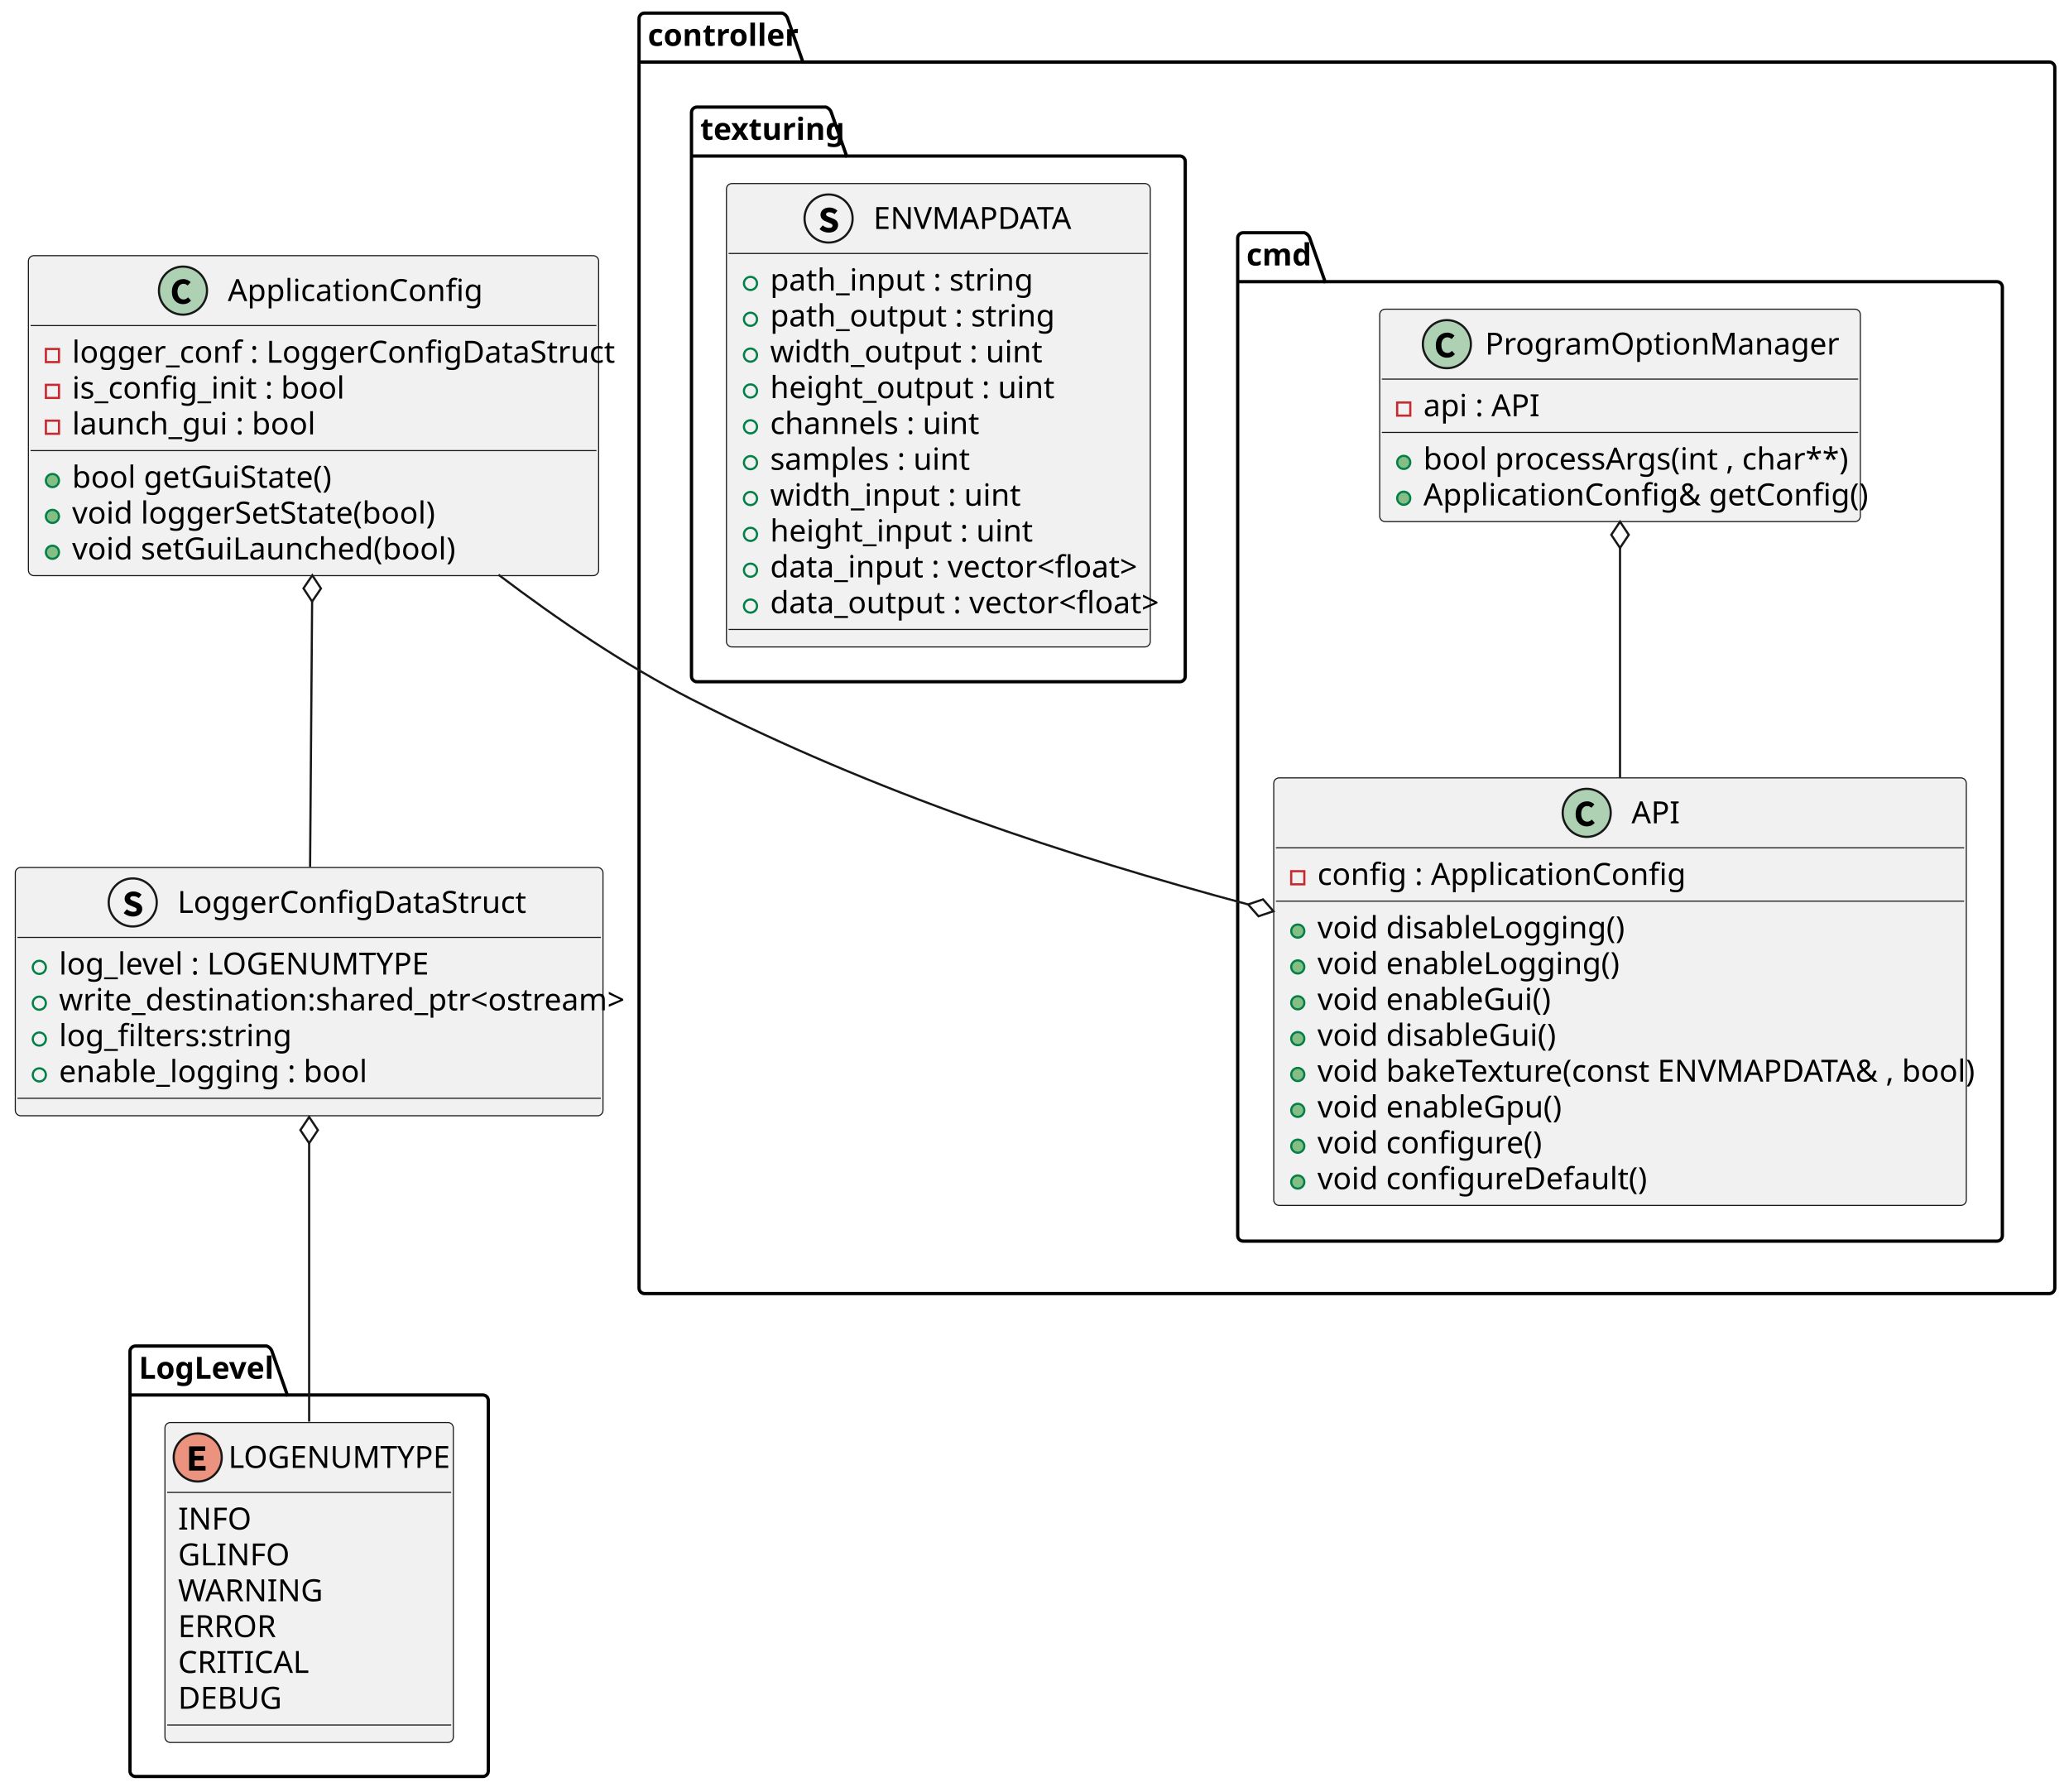
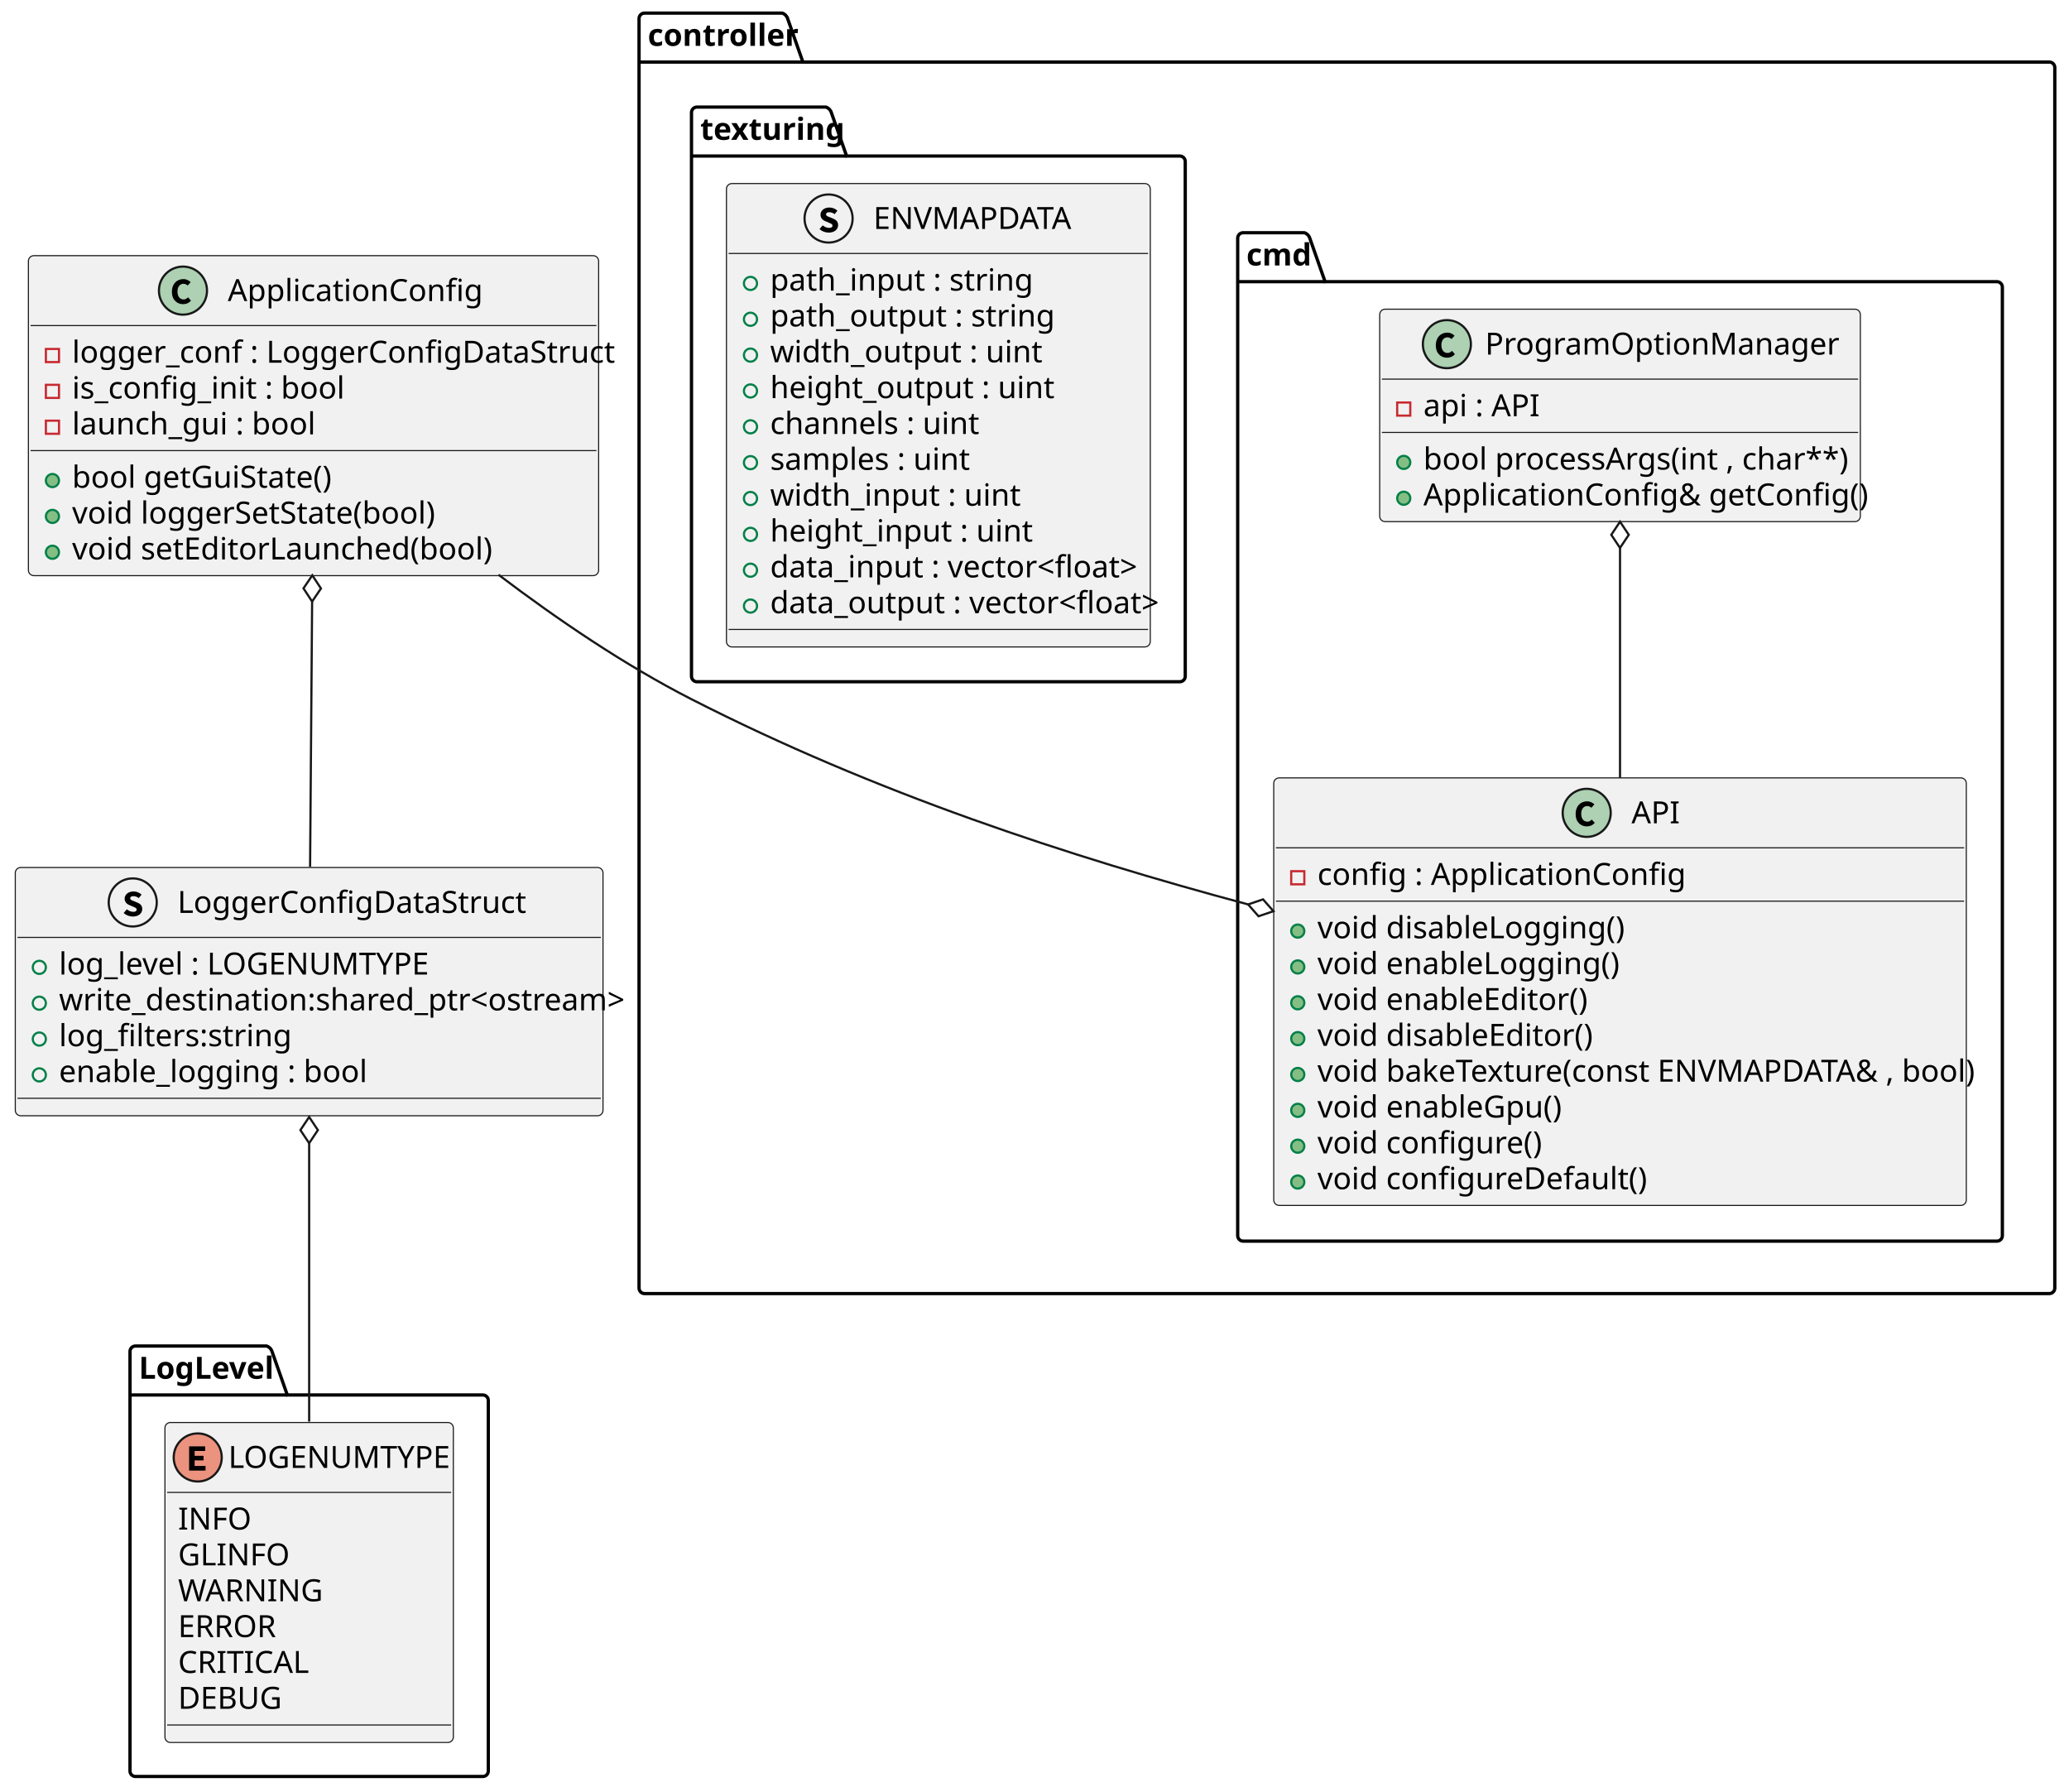
<svg xmlns="http://www.w3.org/2000/svg" contentStyleType="text/css" height="820px" preserveAspectRatio="none" style="width:947px;height:820px;background:#FFFFFF;" version="1.1" viewBox="0 0 947 820" width="947px" zoomAndPan="magnify">
  <defs />
  <g>
    <g id="cluster_controller">
      <path d="M295,6 L358,6 A3.75,3.75 0 0 1 360.5,8.5 L367.5,28.406 L938,28.406 A2.5,2.5 0 0 1 940.5,30.906 L940.5,589.5 A2.5,2.5 0 0 1 938,592 L295,592 A2.5,2.5 0 0 1 292.5,589.5 L292.5,8.5 A2.5,2.5 0 0 1 295,6 " fill="none" style="stroke:#000000;stroke-width:1.5;" />
      <line style="stroke:#000000;stroke-width:1.5;" x1="292.5" x2="367.5" y1="28.406" y2="28.406" />
      <text fill="#000000" font-family="sans-serif" font-size="14" font-weight="bold" lengthAdjust="spacing" textLength="62" x="296.5" y="20.988">controller</text>
    </g>
    <g id="cluster_cmd">
      <path d="M569,106.5 L597,106.5 A3.75,3.75 0 0 1 599.5,109 L606.5,128.906 L914,128.906 A2.5,2.5 0 0 1 916.5,131.406 L916.5,565.5 A2.5,2.5 0 0 1 914,568 L569,568 A2.5,2.5 0 0 1 566.5,565.5 L566.5,109 A2.5,2.5 0 0 1 569,106.5 " fill="none" style="stroke:#000000;stroke-width:1.5;" />
      <line style="stroke:#000000;stroke-width:1.5;" x1="566.5" x2="606.5" y1="128.906" y2="128.906" />
      <text fill="#000000" font-family="sans-serif" font-size="14" font-weight="bold" lengthAdjust="spacing" textLength="27" x="570.5" y="121.488">cmd</text>
    </g>
    <g id="cluster_texturing">
      <path d="M319,49 L378,49 A3.75,3.75 0 0 1 380.5,51.5 L387.5,71.406 L540,71.406 A2.5,2.5 0 0 1 542.5,73.906 L542.5,309.5 A2.5,2.5 0 0 1 540,312 L319,312 A2.5,2.5 0 0 1 316.5,309.5 L316.5,51.5 A2.5,2.5 0 0 1 319,49 " fill="none" style="stroke:#000000;stroke-width:1.5;" />
      <line style="stroke:#000000;stroke-width:1.5;" x1="316.5" x2="387.5" y1="71.406" y2="71.406" />
      <text fill="#000000" font-family="sans-serif" font-size="14" font-weight="bold" lengthAdjust="spacing" textLength="58" x="320.5" y="63.988">texturing</text>
    </g>
    <g id="cluster_LogLevel">
      <path d="M62,616 L122,616 A3.75,3.75 0 0 1 124.5,618.5 L131.5,638.406 L221,638.406 A2.5,2.5 0 0 1 223.5,640.906 L223.5,810.5 A2.5,2.5 0 0 1 221,813 L62,813 A2.5,2.5 0 0 1 59.5,810.5 L59.5,618.5 A2.5,2.5 0 0 1 62,616 " fill="none" style="stroke:#000000;stroke-width:1.5;" />
      <line style="stroke:#000000;stroke-width:1.5;" x1="59.5" x2="131.5" y1="638.406" y2="638.406" />
      <text fill="#000000" font-family="sans-serif" font-size="14" font-weight="bold" lengthAdjust="spacing" textLength="59" x="63.5" y="630.988">LogLevel</text>
    </g>
    <g id="elem_API">
      <rect codeLine="5" fill="#F1F1F1" height="195.656" id="API" rx="2.5" ry="2.5" style="stroke:#181818;stroke-width:0.5;" width="317" x="583" y="356" />
      <ellipse cx="726.25" cy="372" fill="#ADD1B2" rx="11" ry="11" style="stroke:#181818;stroke-width:1.0;" />
      <path d="M726.297,378.203 C727.797,378.203 729.031,377.641 729.938,376.578 L728.562,375.062 C728.016,375.656 727.359,376.047 726.562,376.047 C724.891,376.047 723.734,374.719 723.734,372.438 C723.734,370.219 724.891,368.875 726.453,368.875 C727.266,368.875 727.859,369.188 728.391,369.672 L729.766,368.125 C729.016,367.391 727.859,366.719 726.453,366.719 C723.5,366.719 721.172,368.859 721.172,372.531 C721.172,376.25 723.547,378.203 726.297,378.203 Z " fill="#000000" />
      <text fill="#000000" font-family="sans-serif" font-size="14" lengthAdjust="spacing" textLength="22" x="746.75" y="376.785">API</text>
      <line style="stroke:#181818;stroke-width:0.5;" x1="584" x2="899" y1="388" y2="388" />
      <rect fill="none" height="6" style="stroke:#C82930;stroke-width:1.0;" width="6" x="591" y="398.703" />
      <text fill="#000000" font-family="sans-serif" font-size="14" lengthAdjust="spacing" textLength="159" x="603" y="404.988">config : ApplicationConfig</text>
      <line style="stroke:#181818;stroke-width:0.5;" x1="584" x2="899" y1="412.406" y2="412.406" />
      <ellipse cx="594" cy="426.109" fill="#84BE84" rx="3" ry="3" style="stroke:#038048;stroke-width:1.0;" />
      <text fill="#000000" font-family="sans-serif" font-size="14" lengthAdjust="spacing" textLength="134" x="603" y="429.394">void disableLogging()</text>
      <ellipse cx="594" cy="442.516" fill="#84BE84" rx="3" ry="3" style="stroke:#038048;stroke-width:1.0;" />
      <text fill="#000000" font-family="sans-serif" font-size="14" lengthAdjust="spacing" textLength="131" x="603" y="445.801">void enableLogging()</text>
      <ellipse cx="594" cy="458.922" fill="#84BE84" rx="3" ry="3" style="stroke:#038048;stroke-width:1.0;" />
-       <text fill="#000000" font-family="sans-serif" font-size="14" lengthAdjust="spacing" textLength="101" x="603" y="462.207">void enableGui()</text>
+       <text fill="#000000" font-family="sans-serif" font-size="14" lengthAdjust="spacing" textLength="101" x="603" y="462.207">void enableEditor()</text>
      <ellipse cx="594" cy="475.328" fill="#84BE84" rx="3" ry="3" style="stroke:#038048;stroke-width:1.0;" />
-       <text fill="#000000" font-family="sans-serif" font-size="14" lengthAdjust="spacing" textLength="104" x="603" y="478.613">void disableGui()</text>
+       <text fill="#000000" font-family="sans-serif" font-size="14" lengthAdjust="spacing" textLength="104" x="603" y="478.613">void disableEditor()</text>
      <ellipse cx="594" cy="491.734" fill="#84BE84" rx="3" ry="3" style="stroke:#038048;stroke-width:1.0;" />
      <text fill="#000000" font-family="sans-serif" font-size="14" lengthAdjust="spacing" textLength="291" x="603" y="495.019">void bakeTexture(const ENVMAPDATA&amp; , bool)</text>
      <ellipse cx="594" cy="508.141" fill="#84BE84" rx="3" ry="3" style="stroke:#038048;stroke-width:1.0;" />
      <text fill="#000000" font-family="sans-serif" font-size="14" lengthAdjust="spacing" textLength="106" x="603" y="511.426">void enableGpu()</text>
      <ellipse cx="594" cy="524.547" fill="#84BE84" rx="3" ry="3" style="stroke:#038048;stroke-width:1.0;" />
      <text fill="#000000" font-family="sans-serif" font-size="14" lengthAdjust="spacing" textLength="98" x="603" y="527.832">void configure()</text>
      <ellipse cx="594" cy="540.953" fill="#84BE84" rx="3" ry="3" style="stroke:#038048;stroke-width:1.0;" />
      <text fill="#000000" font-family="sans-serif" font-size="14" lengthAdjust="spacing" textLength="143" x="603" y="544.238">void configureDefault()</text>
    </g>
    <g id="elem_ProgramOptionManager">
      <rect codeLine="18" fill="#F1F1F1" height="97.219" id="ProgramOptionManager" rx="2.5" ry="2.5" style="stroke:#181818;stroke-width:0.5;" width="220" x="631.5" y="141.5" />
      <ellipse cx="662.25" cy="157.5" fill="#ADD1B2" rx="11" ry="11" style="stroke:#181818;stroke-width:1.0;" />
      <path d="M662.297,163.703 C663.797,163.703 665.031,163.141 665.938,162.078 L664.562,160.562 C664.016,161.156 663.359,161.547 662.562,161.547 C660.891,161.547 659.734,160.219 659.734,157.938 C659.734,155.719 660.891,154.375 662.453,154.375 C663.266,154.375 663.859,154.688 664.391,155.172 L665.766,153.625 C665.016,152.891 663.859,152.219 662.453,152.219 C659.5,152.219 657.172,154.359 657.172,158.031 C657.172,161.75 659.547,163.703 662.297,163.703 Z " fill="#000000" />
      <text fill="#000000" font-family="sans-serif" font-size="14" lengthAdjust="spacing" textLength="153" x="679.75" y="162.285">ProgramOptionManager</text>
      <line style="stroke:#181818;stroke-width:0.5;" x1="632.5" x2="850.5" y1="173.5" y2="173.5" />
      <rect fill="none" height="6" style="stroke:#C82930;stroke-width:1.0;" width="6" x="639.5" y="184.203" />
      <text fill="#000000" font-family="sans-serif" font-size="14" lengthAdjust="spacing" textLength="50" x="651.5" y="190.488">api : API</text>
      <line style="stroke:#181818;stroke-width:0.5;" x1="632.5" x2="850.5" y1="197.906" y2="197.906" />
      <ellipse cx="642.5" cy="211.609" fill="#84BE84" rx="3" ry="3" style="stroke:#038048;stroke-width:1.0;" />
      <text fill="#000000" font-family="sans-serif" font-size="14" lengthAdjust="spacing" textLength="183" x="651.5" y="214.894">bool processArgs(int , char**)</text>
      <ellipse cx="642.5" cy="228.016" fill="#84BE84" rx="3" ry="3" style="stroke:#038048;stroke-width:1.0;" />
      <text fill="#000000" font-family="sans-serif" font-size="14" lengthAdjust="spacing" textLength="194" x="651.5" y="231.301">ApplicationConfig&amp; getConfig()</text>
    </g>
    <g id="elem_ENVMAPDATA">
      <rect codeLine="26" fill="#F1F1F1" height="212.062" id="ENVMAPDATA" rx="2.5" ry="2.5" style="stroke:#181818;stroke-width:0.5;" width="194" x="332.5" y="84" />
      <ellipse cx="379.25" cy="100" fill="#F1F1F1" rx="11" ry="11" style="stroke:#181818;stroke-width:1.0;" />
      <path d="M379.312,106.453 C382.062,106.453 383.609,104.859 383.609,103.016 C383.609,101.453 382.703,100.562 381.234,100.016 L379.891,99.438 C378.828,99.047 378.078,98.781 378.078,98.125 C378.078,97.484 378.641,97.125 379.469,97.125 C380.562,97.125 381.25,97.438 382.016,98 L383.297,96.422 C382.297,95.469 380.953,94.969 379.609,94.969 C377.203,94.969 375.547,96.422 375.547,98.266 C375.547,99.875 376.656,100.828 377.906,101.281 L379.328,101.891 C380.391,102.344 381.047,102.547 381.047,103.328 C381.047,103.891 380.562,104.297 379.484,104.297 C378.422,104.297 377.375,103.812 376.547,103.141 L375.094,104.859 C376.297,105.906 377.812,106.453 379.312,106.453 Z " fill="#000000" />
      <text fill="#000000" font-family="sans-serif" font-size="14" lengthAdjust="spacing" textLength="92" x="399.75" y="104.785">ENVMAPDATA</text>
      <line style="stroke:#181818;stroke-width:0.5;" x1="333.5" x2="525.5" y1="116" y2="116" />
      <ellipse cx="343.5" cy="129.703" fill="none" rx="3" ry="3" style="stroke:#038048;stroke-width:1.0;" />
      <text fill="#000000" font-family="sans-serif" font-size="14" lengthAdjust="spacing" textLength="112" x="352.5" y="132.988">path_input : string</text>
      <ellipse cx="343.5" cy="146.109" fill="none" rx="3" ry="3" style="stroke:#038048;stroke-width:1.0;" />
      <text fill="#000000" font-family="sans-serif" font-size="14" lengthAdjust="spacing" textLength="122" x="352.5" y="149.394">path_output : string</text>
      <ellipse cx="343.5" cy="162.516" fill="none" rx="3" ry="3" style="stroke:#038048;stroke-width:1.0;" />
      <text fill="#000000" font-family="sans-serif" font-size="14" lengthAdjust="spacing" textLength="116" x="352.5" y="165.801">width_output : uint</text>
      <ellipse cx="343.5" cy="178.922" fill="none" rx="3" ry="3" style="stroke:#038048;stroke-width:1.0;" />
      <text fill="#000000" font-family="sans-serif" font-size="14" lengthAdjust="spacing" textLength="120" x="352.5" y="182.207">height_output : uint</text>
      <ellipse cx="343.5" cy="195.328" fill="none" rx="3" ry="3" style="stroke:#038048;stroke-width:1.0;" />
      <text fill="#000000" font-family="sans-serif" font-size="14" lengthAdjust="spacing" textLength="89" x="352.5" y="198.613">channels : uint</text>
      <ellipse cx="343.5" cy="211.734" fill="none" rx="3" ry="3" style="stroke:#038048;stroke-width:1.0;" />
      <text fill="#000000" font-family="sans-serif" font-size="14" lengthAdjust="spacing" textLength="85" x="352.5" y="215.019">samples : uint</text>
      <ellipse cx="343.5" cy="228.141" fill="none" rx="3" ry="3" style="stroke:#038048;stroke-width:1.0;" />
      <text fill="#000000" font-family="sans-serif" font-size="14" lengthAdjust="spacing" textLength="106" x="352.5" y="231.426">width_input : uint</text>
      <ellipse cx="343.5" cy="244.547" fill="none" rx="3" ry="3" style="stroke:#038048;stroke-width:1.0;" />
      <text fill="#000000" font-family="sans-serif" font-size="14" lengthAdjust="spacing" textLength="110" x="352.5" y="247.832">height_input : uint</text>
      <ellipse cx="343.5" cy="260.953" fill="none" rx="3" ry="3" style="stroke:#038048;stroke-width:1.0;" />
      <text fill="#000000" font-family="sans-serif" font-size="14" lengthAdjust="spacing" textLength="158" x="352.5" y="264.238">data_input : vector&lt;float&gt;</text>
      <ellipse cx="343.5" cy="277.359" fill="none" rx="3" ry="3" style="stroke:#038048;stroke-width:1.0;" />
      <text fill="#000000" font-family="sans-serif" font-size="14" lengthAdjust="spacing" textLength="168" x="352.5" y="280.644">data_output : vector&lt;float&gt;</text>
      <line style="stroke:#181818;stroke-width:0.5;" x1="333.5" x2="525.5" y1="288.062" y2="288.062" />
    </g>
    <g id="elem_LOGENUMTYPE">
      <rect codeLine="42" fill="#F1F1F1" height="146.438" id="LOGENUMTYPE" rx="2.5" ry="2.5" style="stroke:#181818;stroke-width:0.5;" width="132" x="75.5" y="651" />
      <ellipse cx="90.5" cy="667" fill="#EB937F" rx="11" ry="11" style="stroke:#181818;stroke-width:1.0;" />
      <path d="M86.562,673 L94.078,673 L94.078,670.891 L89.078,670.891 L89.078,668.344 L93.172,668.344 L93.172,666.25 L89.078,666.25 L89.078,664.031 L93.906,664.031 L93.906,661.922 L86.562,661.922 L86.562,673 Z " fill="#000000" />
      <text fill="#000000" font-family="sans-serif" font-size="14" lengthAdjust="spacing" textLength="100" x="104.5" y="671.785">LOGENUMTYPE</text>
      <line style="stroke:#181818;stroke-width:0.5;" x1="76.5" x2="206.5" y1="683" y2="683" />
      <text fill="#000000" font-family="sans-serif" font-size="14" lengthAdjust="spacing" textLength="32" x="81.5" y="699.988">INFO</text>
      <text fill="#000000" font-family="sans-serif" font-size="14" lengthAdjust="spacing" textLength="50" x="81.5" y="716.394">GLINFO</text>
      <text fill="#000000" font-family="sans-serif" font-size="14" lengthAdjust="spacing" textLength="64" x="81.5" y="732.801">WARNING</text>
      <text fill="#000000" font-family="sans-serif" font-size="14" lengthAdjust="spacing" textLength="45" x="81.5" y="749.207">ERROR</text>
      <text fill="#000000" font-family="sans-serif" font-size="14" lengthAdjust="spacing" textLength="60" x="81.5" y="765.613">CRITICAL</text>
      <text fill="#000000" font-family="sans-serif" font-size="14" lengthAdjust="spacing" textLength="45" x="81.5" y="782.019">DEBUG</text>
      <line style="stroke:#181818;stroke-width:0.5;" x1="76.5" x2="206.5" y1="789.438" y2="789.438" />
    </g>
    <g id="elem_ApplicationConfig">
      <rect codeLine="53" fill="#F1F1F1" height="146.438" id="ApplicationConfig" rx="2.5" ry="2.5" style="stroke:#181818;stroke-width:0.5;" width="261" x="13" y="117" />
      <ellipse cx="83.75" cy="133" fill="#ADD1B2" rx="11" ry="11" style="stroke:#181818;stroke-width:1.0;" />
      <path d="M83.797,139.203 C85.297,139.203 86.531,138.641 87.438,137.578 L86.062,136.062 C85.516,136.656 84.859,137.047 84.062,137.047 C82.391,137.047 81.234,135.719 81.234,133.438 C81.234,131.219 82.391,129.875 83.953,129.875 C84.766,129.875 85.359,130.188 85.891,130.672 L87.266,129.125 C86.516,128.391 85.359,127.719 83.953,127.719 C81,127.719 78.672,129.859 78.672,133.531 C78.672,137.25 81.047,139.203 83.797,139.203 Z " fill="#000000" />
      <text fill="#000000" font-family="sans-serif" font-size="14" lengthAdjust="spacing" textLength="111" x="104.25" y="137.785">ApplicationConfig</text>
      <line style="stroke:#181818;stroke-width:0.5;" x1="14" x2="273" y1="149" y2="149" />
      <rect fill="none" height="6" style="stroke:#C82930;stroke-width:1.0;" width="6" x="21" y="159.703" />
      <text fill="#000000" font-family="sans-serif" font-size="14" lengthAdjust="spacing" textLength="235" x="33" y="165.988">logger_conf : LoggerConfigDataStruct</text>
      <rect fill="none" height="6" style="stroke:#C82930;stroke-width:1.0;" width="6" x="21" y="176.109" />
      <text fill="#000000" font-family="sans-serif" font-size="14" lengthAdjust="spacing" textLength="116" x="33" y="182.394">is_config_init : bool</text>
      <rect fill="none" height="6" style="stroke:#C82930;stroke-width:1.0;" width="6" x="21" y="192.516" />
      <text fill="#000000" font-family="sans-serif" font-size="14" lengthAdjust="spacing" textLength="103" x="33" y="198.801">launch_gui : bool</text>
      <line style="stroke:#181818;stroke-width:0.5;" x1="14" x2="273" y1="206.219" y2="206.219" />
      <ellipse cx="24" cy="219.922" fill="#84BE84" rx="3" ry="3" style="stroke:#038048;stroke-width:1.0;" />
      <text fill="#000000" font-family="sans-serif" font-size="14" lengthAdjust="spacing" textLength="114" x="33" y="223.207">bool getGuiState()</text>
      <ellipse cx="24" cy="236.328" fill="#84BE84" rx="3" ry="3" style="stroke:#038048;stroke-width:1.0;" />
      <text fill="#000000" font-family="sans-serif" font-size="14" lengthAdjust="spacing" textLength="158" x="33" y="239.613">void loggerSetState(bool)</text>
      <ellipse cx="24" cy="252.734" fill="#84BE84" rx="3" ry="3" style="stroke:#038048;stroke-width:1.0;" />
-       <text fill="#000000" font-family="sans-serif" font-size="14" lengthAdjust="spacing" textLength="168" x="33" y="256.019">void setGuiLaunched(bool)</text>
+       <text fill="#000000" font-family="sans-serif" font-size="14" lengthAdjust="spacing" textLength="168" x="33" y="256.019">void setEditorLaunched(bool)</text>
    </g>
    <g id="elem_LoggerConfigDataStruct">
      <rect codeLine="63" fill="#F1F1F1" height="113.625" id="LoggerConfigDataStruct" rx="2.5" ry="2.5" style="stroke:#181818;stroke-width:0.5;" width="269" x="7" y="397" />
      <ellipse cx="60.75" cy="413" fill="#F1F1F1" rx="11" ry="11" style="stroke:#181818;stroke-width:1.0;" />
      <path d="M60.812,419.453 C63.562,419.453 65.109,417.859 65.109,416.016 C65.109,414.453 64.203,413.562 62.734,413.016 L61.391,412.438 C60.328,412.047 59.578,411.781 59.578,411.125 C59.578,410.484 60.141,410.125 60.969,410.125 C62.062,410.125 62.75,410.438 63.516,411 L64.797,409.422 C63.797,408.469 62.453,407.969 61.109,407.969 C58.703,407.969 57.047,409.422 57.047,411.266 C57.047,412.875 58.156,413.828 59.406,414.281 L60.828,414.891 C61.891,415.344 62.547,415.547 62.547,416.328 C62.547,416.891 62.062,417.297 60.984,417.297 C59.922,417.297 58.875,416.812 58.047,416.141 L56.594,417.859 C57.797,418.906 59.312,419.453 60.812,419.453 Z " fill="#000000" />
      <text fill="#000000" font-family="sans-serif" font-size="14" lengthAdjust="spacing" textLength="153" x="81.25" y="417.785">LoggerConfigDataStruct</text>
      <line style="stroke:#181818;stroke-width:0.5;" x1="8" x2="275" y1="429" y2="429" />
      <ellipse cx="18" cy="442.703" fill="none" rx="3" ry="3" style="stroke:#038048;stroke-width:1.0;" />
      <text fill="#000000" font-family="sans-serif" font-size="14" lengthAdjust="spacing" textLength="161" x="27" y="445.988">log_level : LOGENUMTYPE</text>
      <ellipse cx="18" cy="459.109" fill="none" rx="3" ry="3" style="stroke:#038048;stroke-width:1.0;" />
      <text fill="#000000" font-family="sans-serif" font-size="14" lengthAdjust="spacing" textLength="243" x="27" y="462.394">write_destination:shared_ptr&lt;ostream&gt;</text>
      <ellipse cx="18" cy="475.516" fill="none" rx="3" ry="3" style="stroke:#038048;stroke-width:1.0;" />
      <text fill="#000000" font-family="sans-serif" font-size="14" lengthAdjust="spacing" textLength="99" x="27" y="478.801">log_filters:string</text>
      <ellipse cx="18" cy="491.922" fill="none" rx="3" ry="3" style="stroke:#038048;stroke-width:1.0;" />
      <text fill="#000000" font-family="sans-serif" font-size="14" lengthAdjust="spacing" textLength="129" x="27" y="495.207">enable_logging : bool</text>
      <line style="stroke:#181818;stroke-width:0.5;" x1="8" x2="275" y1="502.625" y2="502.625" />
    </g>
    <g id="link_ProgramOptionManager_API">
      <path codeLine="70" d="M741.5,250.75 C741.5,283.44 741.5,315.95 741.5,355.92 " fill="none" id="ProgramOptionManager-backto-API" style="stroke:#181818;stroke-width:1.0;" />
      <polygon fill="none" points="741.5,238.75,737.5,244.75,741.5,250.75,745.5,244.75,741.5,238.75" style="stroke:#181818;stroke-width:1.0;" />
    </g>
    <g id="link_ApplicationConfig_API">
      <path codeLine="71" d="M228.17,263.03 C255.16,283.49 285.97,304.41 316.5,320 C400.42,362.84 489.168,391.938 571.278,413.908 " fill="none" id="ApplicationConfig-to-API" style="stroke:#181818;stroke-width:1.0;" />
      <polygon fill="none" points="582.87,417.01,578.108,411.595,571.278,413.908,576.04,419.323,582.87,417.01" style="stroke:#181818;stroke-width:1.0;" />
    </g>
    <g id="link_LoggerConfigDataStruct_LOGENUMTYPE">
      <path codeLine="72" d="M141.5,523.18 C141.5,563.7 141.5,606.75 141.5,650.57 " fill="none" id="LoggerConfigDataStruct-backto-LOGENUMTYPE" style="stroke:#181818;stroke-width:1.0;" />
      <polygon fill="none" points="141.5,511.18,137.5,517.18,141.5,523.18,145.5,517.18,141.5,511.18" style="stroke:#181818;stroke-width:1.0;" />
    </g>
    <g id="link_ApplicationConfig_LoggerConfigDataStruct">
      <path codeLine="73" d="M142.859,275.29 C142.539,317.39 142.23,357.71 141.93,396.73 " fill="none" id="ApplicationConfig-backto-LoggerConfigDataStruct" style="stroke:#181818;stroke-width:1.0;" />
      <polygon fill="none" points="142.95,263.29,138.905,269.259,142.859,275.29,146.904,269.32,142.95,263.29" style="stroke:#181818;stroke-width:1.0;" />
    </g>
  </g>
</svg>
